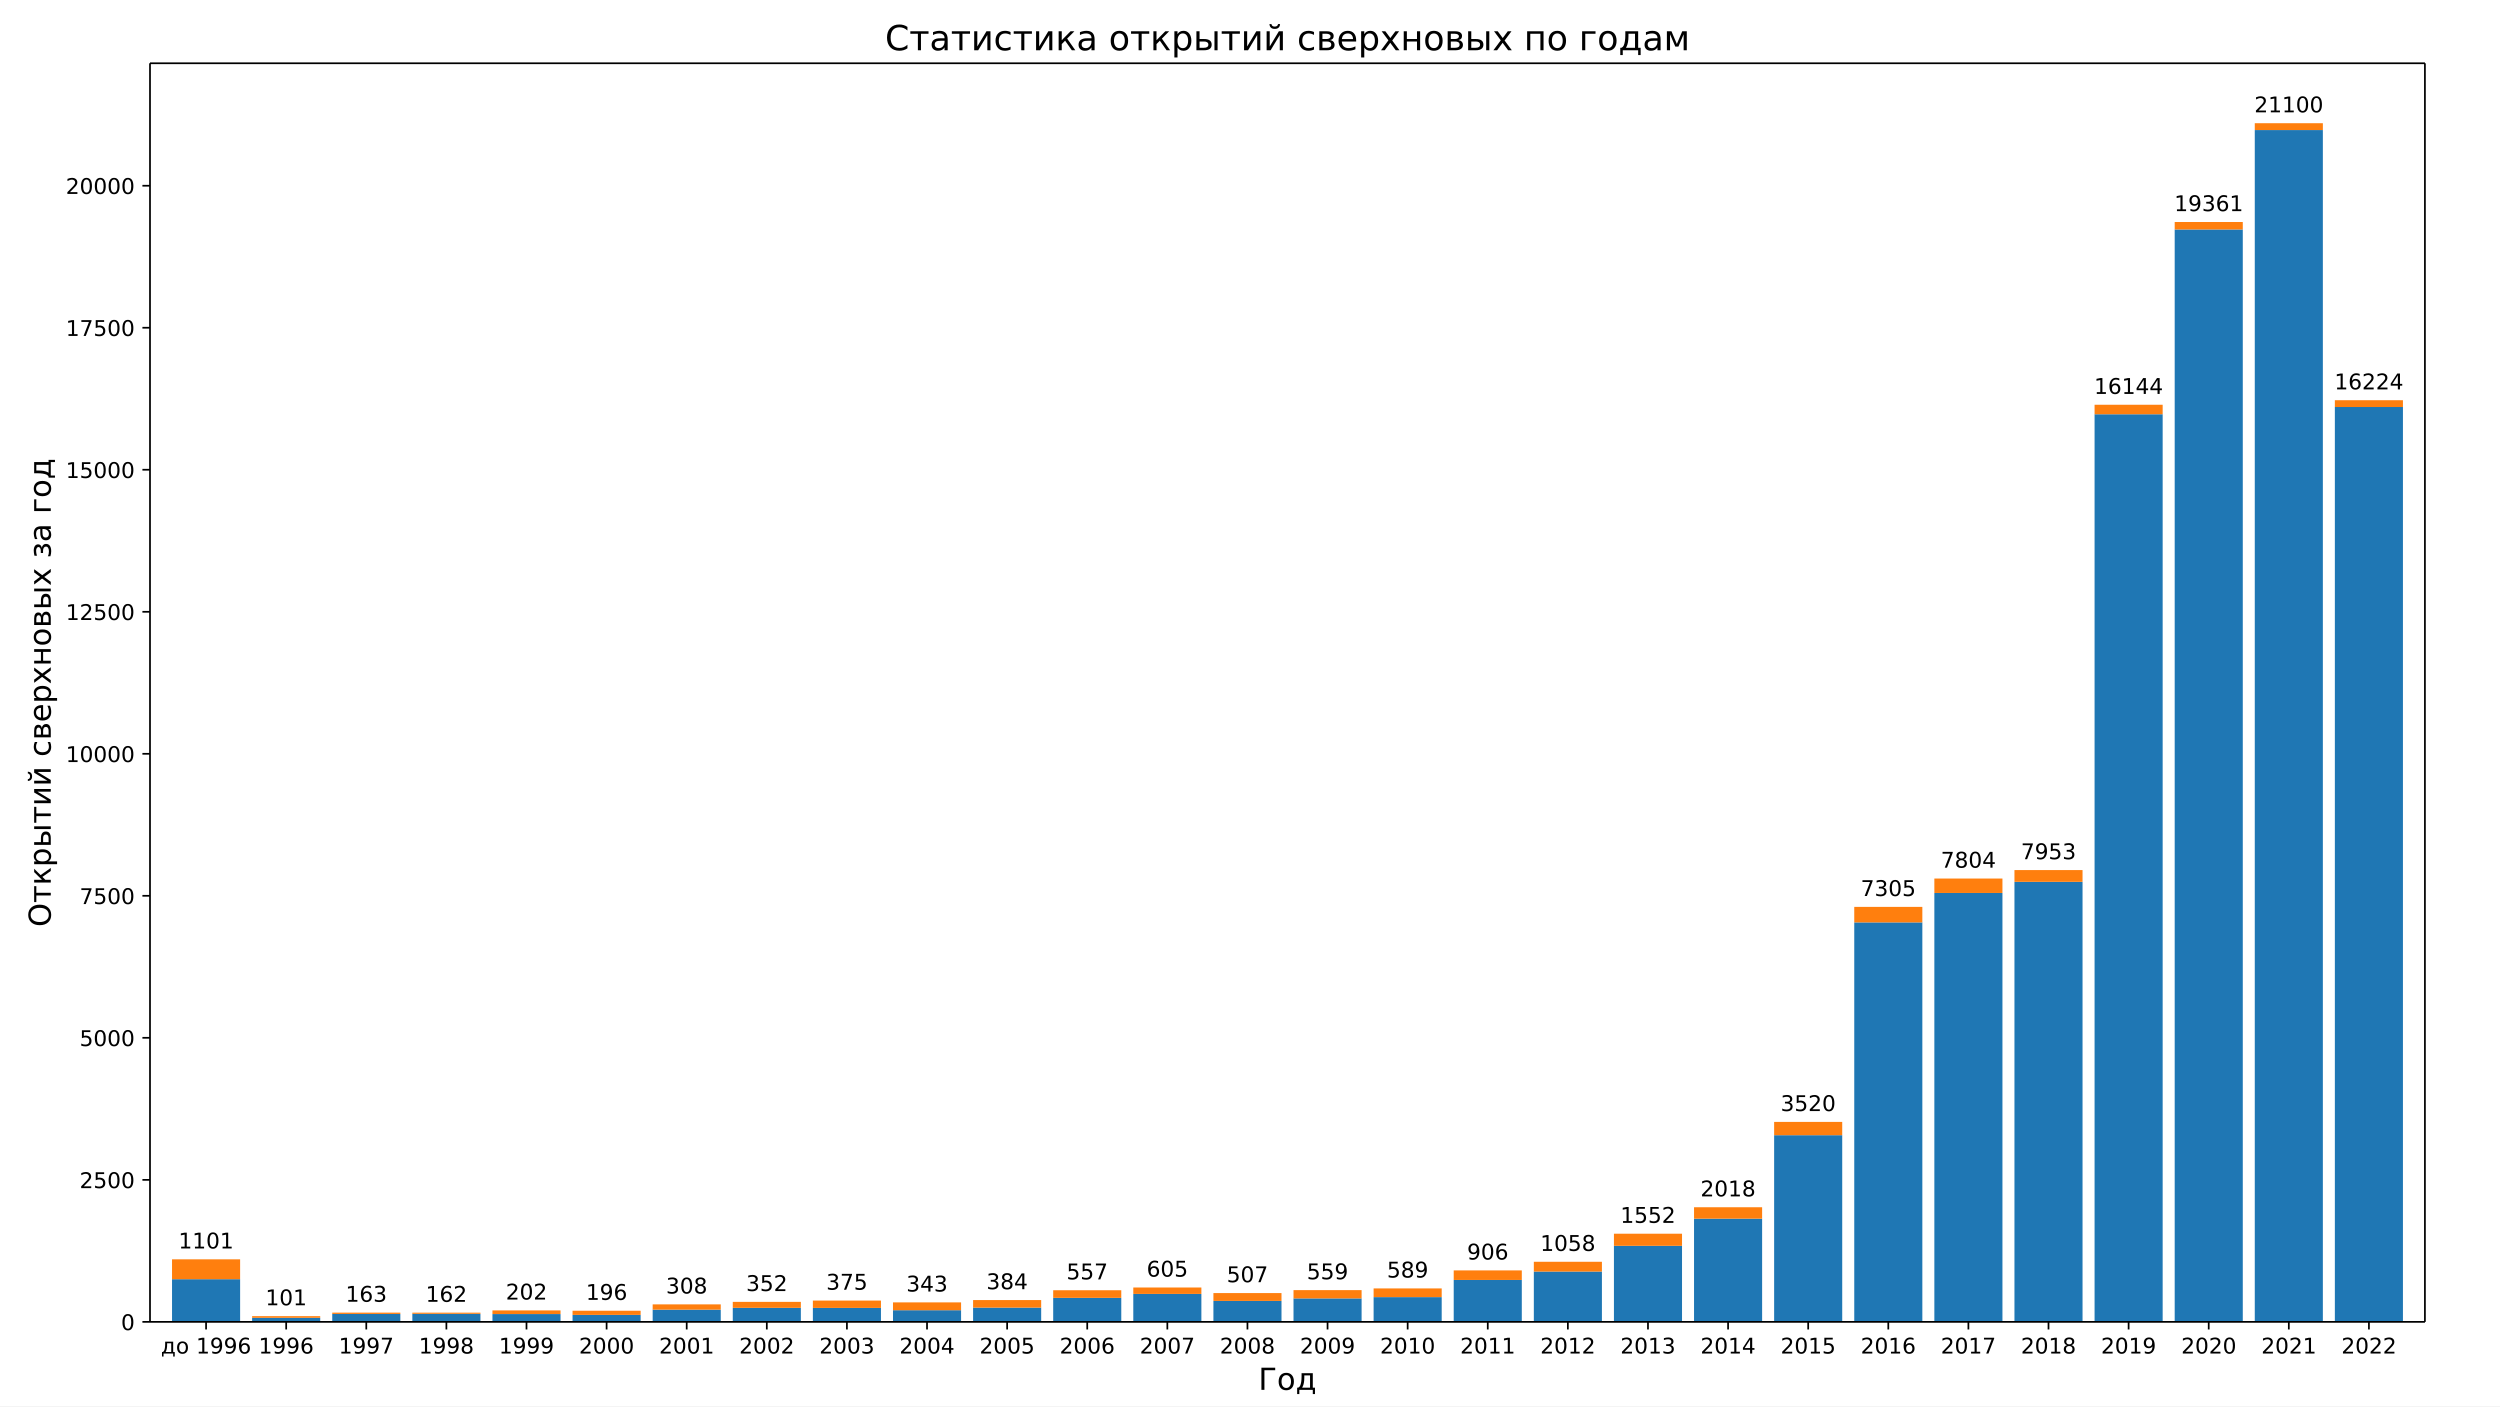
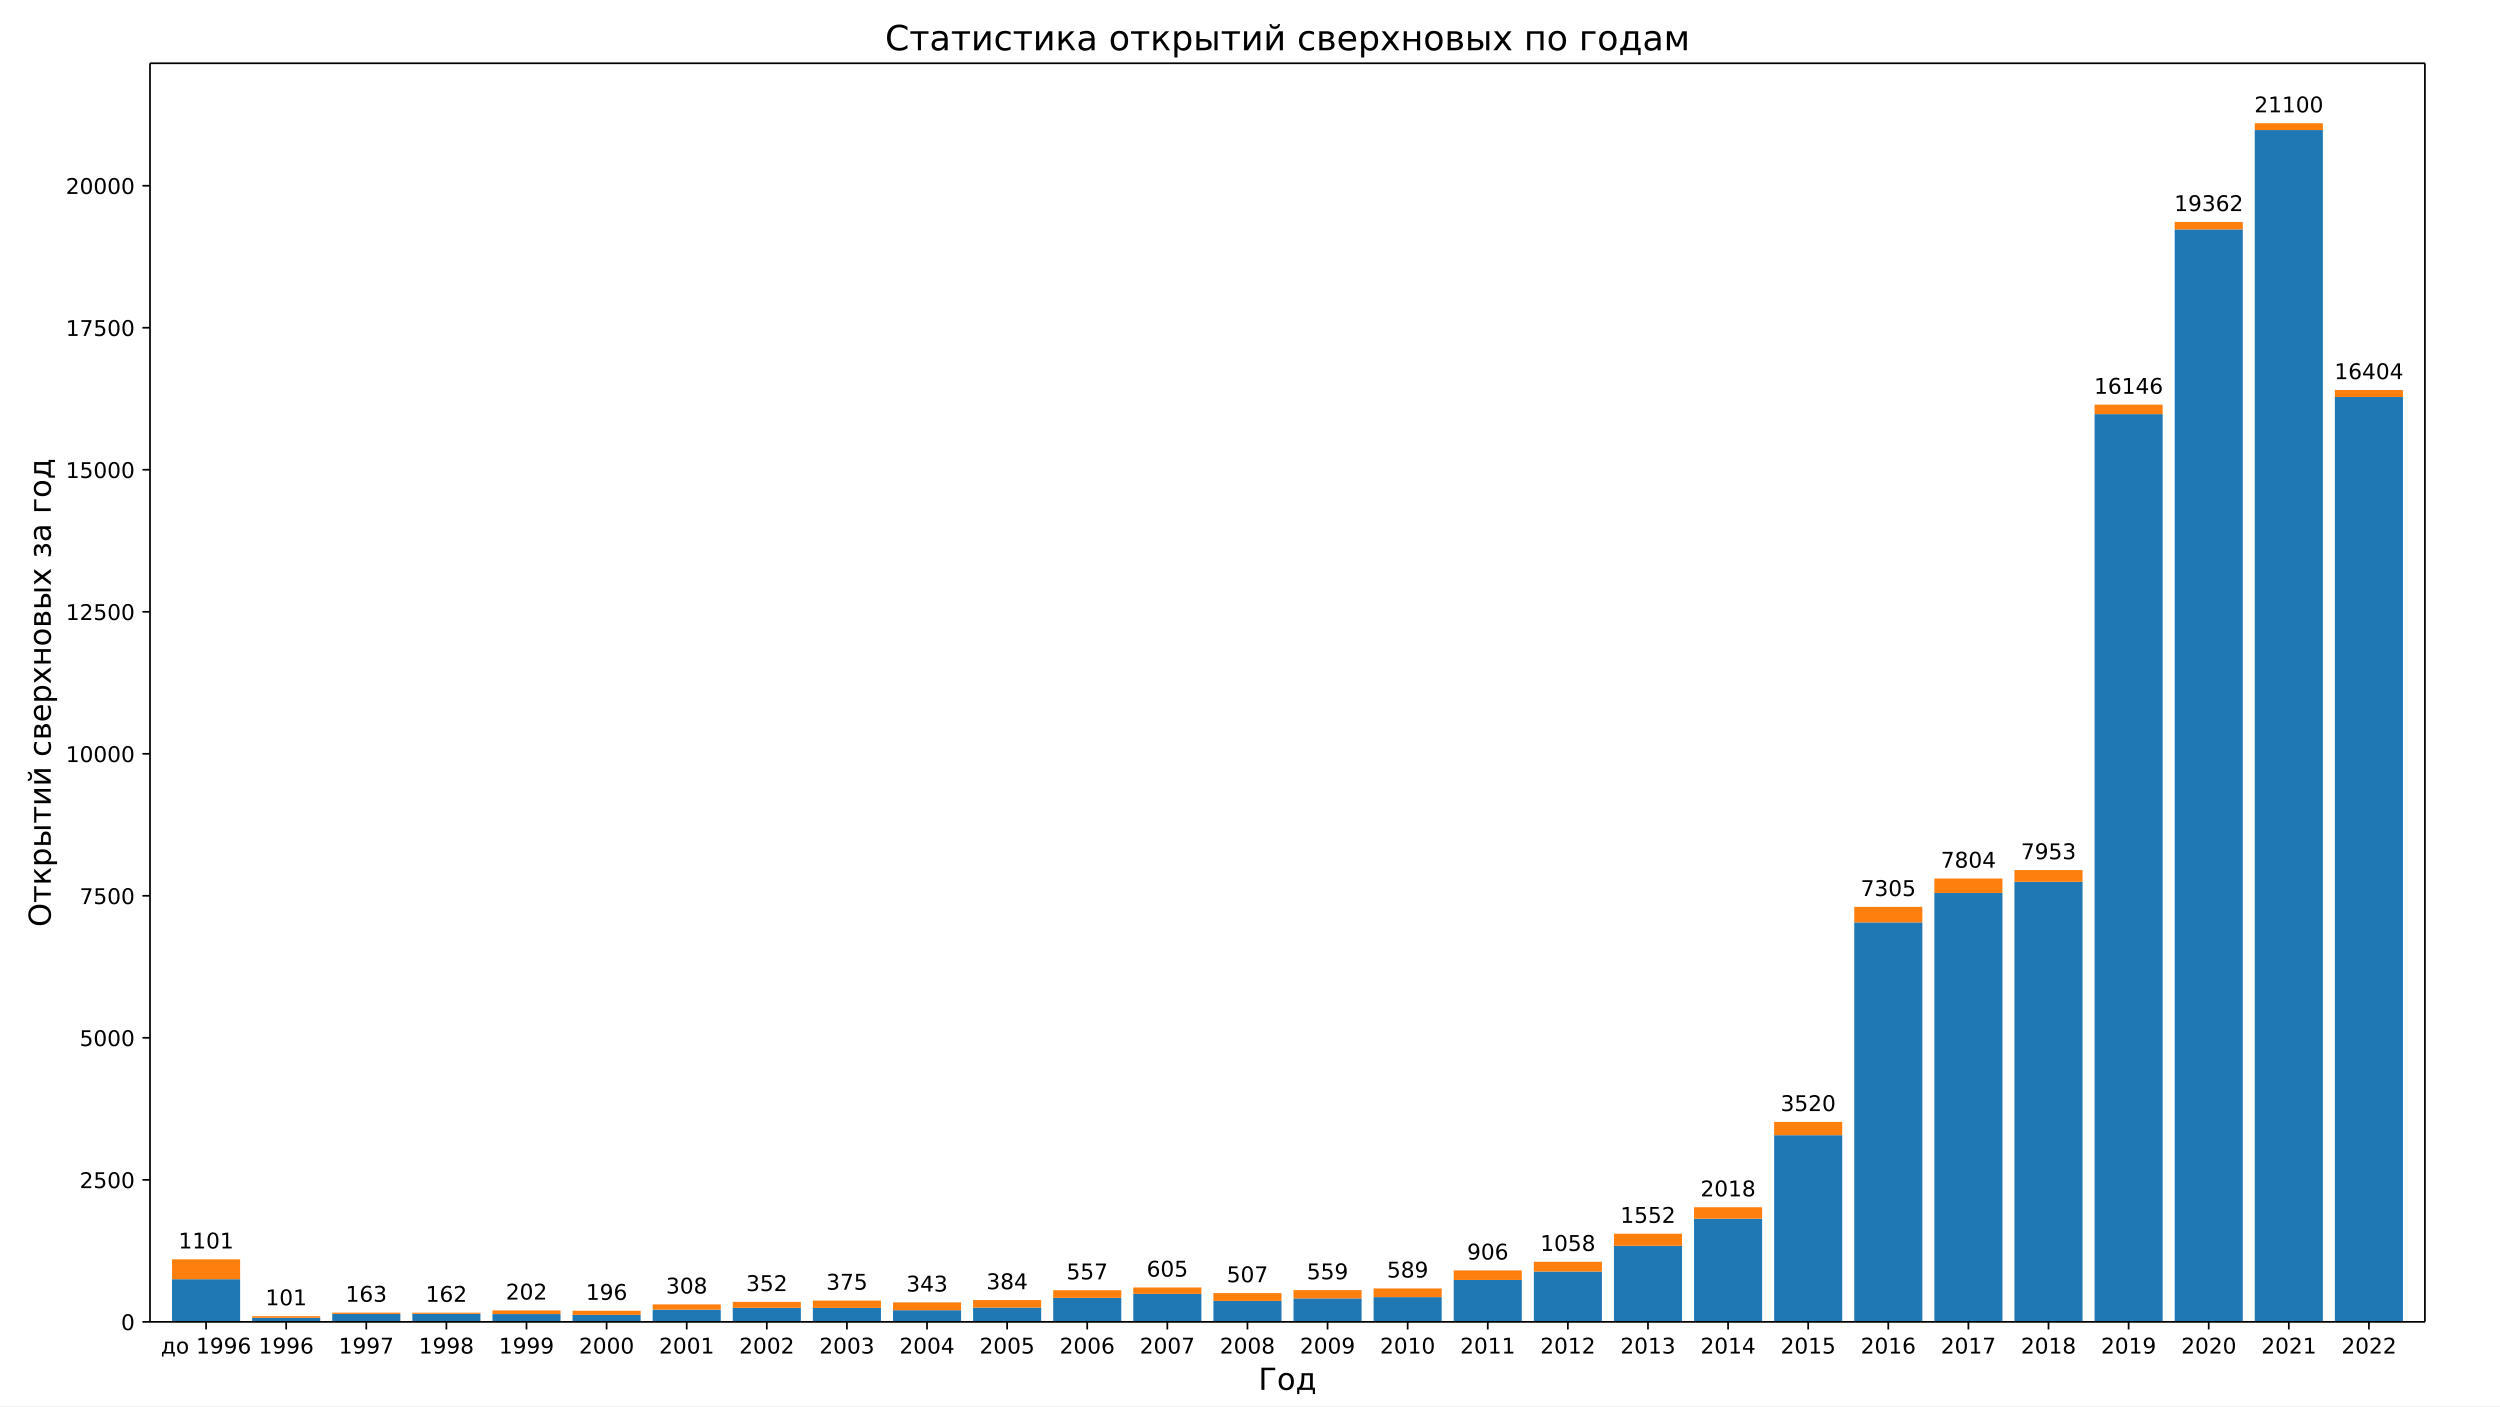
<svg xmlns="http://www.w3.org/2000/svg" xmlns:xlink="http://www.w3.org/1999/xlink" width="1152pt" height="648pt" version="1.1" viewBox="0 0 1152 648">
  <defs>
    <style type="text/css">*{stroke-linecap:butt;stroke-linejoin:round;}</style>
  </defs>
  <path d="m0 648h1152v-648h-1152z" fill="#fff" />
  <path d="m69.12 609.12h1048.3v-579.96h-1048.3z" fill="#fff" />
  <path d="m79.271 609.12h31.376v-19.659h-31.376z" clip-path="url(#b)" fill="#1f77b4" />
  <path d="m116.18 609.12h31.376v-1.885h-31.376z" clip-path="url(#b)" fill="#1f77b4" />
  <path d="m153.1 609.12h31.376v-3.665h-31.376z" clip-path="url(#b)" fill="#1f77b4" />
  <path d="m190.01 609.12h31.376v-3.717h-31.376z" clip-path="url(#b)" fill="#1f77b4" />
  <path d="m226.92 609.12h31.376v-3.612h-31.376z" clip-path="url(#b)" fill="#1f77b4" />
  <path d="m263.83 609.12h31.376v-3.22h-31.376z" clip-path="url(#b)" fill="#1f77b4" />
  <path d="m300.75 609.12h31.376v-5.628h-31.376z" clip-path="url(#b)" fill="#1f77b4" />
  <path d="m337.66 609.12h31.376v-6.466h-31.376z" clip-path="url(#b)" fill="#1f77b4" />
  <path d="m374.57 609.12h31.376v-6.44h-31.376z" clip-path="url(#b)" fill="#1f77b4" />
  <path d="m411.49 609.12h31.376v-5.366h-31.376z" clip-path="url(#b)" fill="#1f77b4" />
  <path d="m448.4 609.12h31.376v-6.571h-31.376z" clip-path="url(#b)" fill="#1f77b4" />
  <path d="m485.31 609.12h31.376v-11.073h-31.376z" clip-path="url(#b)" fill="#1f77b4" />
  <path d="m522.22 609.12h31.376v-12.879h-31.376z" clip-path="url(#b)" fill="#1f77b4" />
  <path d="m559.14 609.12h31.376v-9.659h-31.376z" clip-path="url(#b)" fill="#1f77b4" />
  <path d="m596.05 609.12h31.376v-10.811h-31.376z" clip-path="url(#b)" fill="#1f77b4" />
  <path d="m632.96 609.12h31.376v-11.413h-31.376z" clip-path="url(#b)" fill="#1f77b4" />
  <path d="m669.87 609.12h31.376v-19.319h-31.376z" clip-path="url(#b)" fill="#1f77b4" />
  <path d="m706.79 609.12h31.376v-23.193h-31.376z" clip-path="url(#b)" fill="#1f77b4" />
  <path d="m743.7 609.12h31.376v-35.052h-31.376z" clip-path="url(#b)" fill="#1f77b4" />
  <path d="m780.61 609.12h31.376v-47.564h-31.376z" clip-path="url(#b)" fill="#1f77b4" />
  <path d="m817.52 609.12h31.376v-86.019h-31.376z" clip-path="url(#b)" fill="#1f77b4" />
  <path d="m854.44 609.12h31.376v-184.08h-31.376z" clip-path="url(#b)" fill="#1f77b4" />
  <path d="m891.35 609.12h31.376v-197.64h-31.376z" clip-path="url(#b)" fill="#1f77b4" />
  <path d="m928.26 609.12h31.376v-202.77h-31.376z" clip-path="url(#b)" fill="#1f77b4" />
-   <path d="m965.18 609.12h31.376v-418.24h-31.376z" clip-path="url(#b)" fill="#1f77b4" />
-   <path d="m1002.1 609.12h31.376v-503.39h-31.376z" clip-path="url(#b)" fill="#1f77b4" />
+   <path d="m965.18 609.12h31.376v-418.29h-31.376z" clip-path="url(#b)" fill="#1f77b4" />
+   <path d="m1002.1 609.12h31.376v-503.42h-31.376z" clip-path="url(#b)" fill="#1f77b4" />
  <path d="m1039 609.12h31.376v-549.2h-31.376z" clip-path="url(#b)" fill="#1f77b4" />
-   <path d="m1075.9 609.12h31.376v-421.56h-31.376z" clip-path="url(#b)" fill="#1f77b4" />
+   <path d="m1075.9 609.12h31.376v-426.19h-31.376z" clip-path="url(#b)" fill="#1f77b4" />
  <path d="m79.271 589.46h31.376v-9.162h-31.376z" clip-path="url(#b)" fill="#ff7f0e" />
  <path d="m116.18 607.24h31.376v-0.759h-31.376z" clip-path="url(#b)" fill="#ff7f0e" />
  <path d="m153.1 605.46h31.376v-0.602h-31.376z" clip-path="url(#b)" fill="#ff7f0e" />
  <path d="m190.01 605.4h31.376v-0.524h-31.376z" clip-path="url(#b)" fill="#ff7f0e" />
  <path d="m226.92 605.51h31.376v-1.675h-31.376z" clip-path="url(#b)" fill="#ff7f0e" />
  <path d="m263.83 605.9h31.376v-1.911h-31.376z" clip-path="url(#b)" fill="#ff7f0e" />
  <path d="m300.75 603.49h31.376v-2.434h-31.376z" clip-path="url(#b)" fill="#ff7f0e" />
  <path d="m337.66 602.65h31.376v-2.749h-31.376z" clip-path="url(#b)" fill="#ff7f0e" />
  <path d="m374.57 602.68h31.376v-3.377h-31.376z" clip-path="url(#b)" fill="#ff7f0e" />
  <path d="m411.49 603.75h31.376v-3.612h-31.376z" clip-path="url(#b)" fill="#ff7f0e" />
  <path d="m448.4 602.55h31.376v-3.482h-31.376z" clip-path="url(#b)" fill="#ff7f0e" />
  <path d="m485.31 598.05h31.376v-3.508h-31.376z" clip-path="url(#b)" fill="#ff7f0e" />
  <path d="m522.22 596.24h31.376v-2.958h-31.376z" clip-path="url(#b)" fill="#ff7f0e" />
  <path d="m559.14 599.46h31.376v-3.612h-31.376z" clip-path="url(#b)" fill="#ff7f0e" />
  <path d="m596.05 598.31h31.376v-3.822h-31.376z" clip-path="url(#b)" fill="#ff7f0e" />
  <path d="m632.96 597.71h31.376v-4.005h-31.376z" clip-path="url(#b)" fill="#ff7f0e" />
  <path d="m669.87 589.8h31.376v-4.398h-31.376z" clip-path="url(#b)" fill="#ff7f0e" />
  <path d="m706.79 585.93h31.376v-4.503h-31.376z" clip-path="url(#b)" fill="#ff7f0e" />
  <path d="m743.7 574.07h31.376v-5.576h-31.376z" clip-path="url(#b)" fill="#ff7f0e" />
  <path d="m780.61 561.56h31.376v-5.262h-31.376z" clip-path="url(#b)" fill="#ff7f0e" />
  <path d="m817.52 523.1h31.376v-6.125h-31.376z" clip-path="url(#b)" fill="#ff7f0e" />
  <path d="m854.44 425.04h31.376v-7.146h-31.376z" clip-path="url(#b)" fill="#ff7f0e" />
  <path d="m891.35 411.48h31.376v-6.649h-31.376z" clip-path="url(#b)" fill="#ff7f0e" />
  <path d="m928.26 406.35h31.376v-5.419h-31.376z" clip-path="url(#b)" fill="#ff7f0e" />
-   <path d="m965.18 190.88h31.376v-4.372h-31.376z" clip-path="url(#b)" fill="#ff7f0e" />
-   <path d="m1002.1 105.73h31.376v-3.429h-31.376z" clip-path="url(#b)" fill="#ff7f0e" />
+   <path d="m965.18 190.83h31.376v-4.372h-31.376z" clip-path="url(#b)" fill="#ff7f0e" />
+   <path d="m1002.1 105.7h31.376v-3.429h-31.376z" clip-path="url(#b)" fill="#ff7f0e" />
  <path d="m1039 59.918h31.376v-3.141h-31.376z" clip-path="url(#b)" fill="#ff7f0e" />
-   <path d="m1075.9 187.56h31.376v-3.141h-31.376z" clip-path="url(#b)" fill="#ff7f0e" />
+   <path d="m1075.9 182.93h31.376v-3.22h-31.376z" clip-path="url(#b)" fill="#ff7f0e" />
  <defs>
    <path id="e" d="m0 0v3.5" stroke="#000" stroke-width=".8" />
  </defs>
  <use x="94.959" y="609.12" stroke="#000000" stroke-width=".8" xlink:href="#e" />
  <g transform="translate(74.128 623.72) scale(.1 -.1)">
    <defs>
      <path id="t" d="m21.625 7.172h26.078v40.344h-18.891v-6.844q0-20.109-5.766-30.859zm-13.031 0q4.438 1.953 6.391 6.109 4.797 10.297 4.797 31.062v10.344h36.953v-47.516h7.188v-20.984h-7.188v13.812h-44.328v-13.812h-7.188v20.984z" />
      <path id="n" d="m30.609 48.391q-7.219 0-11.422-5.641t-4.203-15.453 4.172-15.453q4.188-5.641 11.453-5.641 7.188 0 11.375 5.656 4.203 5.672 4.203 15.438 0 9.719-4.203 15.406-4.188 5.688-11.375 5.688zm0 7.609q11.719 0 18.406-7.625 6.703-7.609 6.703-21.078 0-13.422-6.703-21.078-6.688-7.641-18.406-7.641-11.766 0-18.438 7.641-6.656 7.656-6.656 21.078 0 13.469 6.656 21.078 6.672 7.625 18.438 7.625z" />
      <path id="d" d="m12.406 8.297h16.109v55.625l-17.531-3.516v8.984l17.438 3.516h9.859v-64.609h16.109v-8.297h-41.984z" />
      <path id="g" d="m10.984 1.516v8.984q3.719-1.766 7.516-2.688 3.812-0.922 7.484-0.922 9.766 0 14.906 6.562 5.156 6.562 5.891 19.953-2.828-4.203-7.188-6.453-4.344-2.25-9.609-2.25-10.938 0-17.312 6.609-6.375 6.625-6.375 18.109 0 11.219 6.641 18 6.641 6.797 17.672 6.797 12.656 0 19.312-9.703 6.672-9.688 6.672-28.141 0-17.234-8.188-27.516-8.172-10.281-21.984-10.281-3.719 0-7.531 0.734-3.797 0.734-7.906 2.203zm19.625 30.906q6.641 0 10.516 4.531 3.891 4.547 3.891 12.469 0 7.859-3.891 12.422-3.875 4.562-10.516 4.562t-10.516-4.562-3.875-12.422q0-7.922 3.875-12.469 3.875-4.531 10.516-4.531z" />
-       <path id="i" d="m33.016 40.375q-6.641 0-10.531-4.547-3.875-4.531-3.875-12.438 0-7.859 3.875-12.438 3.891-4.562 10.531-4.562t10.516 4.562q3.875 4.578 3.875 12.438 0 7.906-3.875 12.438-3.875 4.547-10.516 4.547zm19.578 30.922v-8.984q-3.719 1.75-7.5 2.672-3.781 0.938-7.5 0.938-9.766 0-14.922-6.594-5.141-6.594-5.875-19.922 2.875 4.25 7.219 6.516 4.359 2.266 9.578 2.266 10.984 0 17.359-6.672 6.375-6.656 6.375-18.125 0-11.234-6.641-18.031-6.641-6.781-17.672-6.781-12.656 0-19.344 9.688-6.688 9.703-6.688 28.109 0 17.281 8.203 27.562t22.016 10.281q3.719 0 7.5-0.734t7.891-2.188z" />
+       <path id="h" d="m33.016 40.375q-6.641 0-10.531-4.547-3.875-4.531-3.875-12.438 0-7.859 3.875-12.438 3.891-4.562 10.531-4.562t10.516 4.562q3.875 4.578 3.875 12.438 0 7.906-3.875 12.438-3.875 4.547-10.516 4.547zm19.578 30.922v-8.984q-3.719 1.75-7.5 2.672-3.781 0.938-7.5 0.938-9.766 0-14.922-6.594-5.141-6.594-5.875-19.922 2.875 4.25 7.219 6.516 4.359 2.266 9.578 2.266 10.984 0 17.359-6.672 6.375-6.656 6.375-18.125 0-11.234-6.641-18.031-6.641-6.781-17.672-6.781-12.656 0-19.344 9.688-6.688 9.703-6.688 28.109 0 17.281 8.203 27.562t22.016 10.281q3.719 0 7.5-0.734t7.891-2.188z" />
    </defs>
    <use xlink:href="#t" />
    <use x="69.141" xlink:href="#n" />
    <use x="130.322" xlink:href="#DejaVuSans-32" />
    <use x="162.109" xlink:href="#d" />
    <use x="225.732" xlink:href="#g" />
    <use x="289.355" xlink:href="#g" />
-     <use x="352.979" xlink:href="#i" />
+     <use x="352.979" xlink:href="#h" />
  </g>
  <use x="131.872" y="609.12" stroke="#000000" stroke-width=".8" xlink:href="#e" />
  <g transform="translate(119.15 623.72) scale(.1 -.1)">
    <use xlink:href="#d" />
    <use x="63.623" xlink:href="#g" />
    <use x="127.246" xlink:href="#g" />
-     <use x="190.869" xlink:href="#i" />
+     <use x="190.869" xlink:href="#h" />
  </g>
  <use x="168.784" y="609.12" stroke="#000000" stroke-width=".8" xlink:href="#e" />
  <g transform="translate(156.06 623.72) scale(.1 -.1)">
    <defs>
      <path id="j" d="m8.203 72.906h46.875v-4.203l-26.469-68.703h-10.297l24.906 64.594h-35.016z" />
    </defs>
    <use xlink:href="#d" />
    <use x="63.623" xlink:href="#g" />
    <use x="127.246" xlink:href="#g" />
    <use x="190.869" xlink:href="#j" />
  </g>
  <use x="205.697" y="609.12" stroke="#000000" stroke-width=".8" xlink:href="#e" />
  <g transform="translate(192.97 623.72) scale(.1 -.1)">
    <defs>
      <path id="l" d="m31.781 34.625q-7.031 0-11.062-3.766-4.016-3.766-4.016-10.344 0-6.594 4.016-10.359 4.031-3.766 11.062-3.766t11.078 3.781q4.062 3.797 4.062 10.344 0 6.578-4.031 10.344-4.016 3.766-11.109 3.766zm-9.859 4.188q-6.344 1.562-9.891 5.906-3.531 4.359-3.531 10.609 0 8.734 6.219 13.812 6.234 5.078 17.062 5.078 10.891 0 17.094-5.078t6.203-13.812q0-6.25-3.547-10.609-3.531-4.344-9.828-5.906 7.125-1.656 11.094-6.5 3.984-4.828 3.984-11.797 0-10.609-6.469-16.281-6.469-5.656-18.531-5.656-12.047 0-18.531 5.656-6.469 5.672-6.469 16.281 0 6.969 4 11.797 4.016 4.844 11.141 6.5zm-3.609 15.578q0-5.656 3.531-8.828 3.547-3.172 9.938-3.172 6.359 0 9.938 3.172 3.594 3.172 3.594 8.828 0 5.672-3.594 8.844-3.578 3.172-9.938 3.172-6.391 0-9.938-3.172-3.531-3.172-3.531-8.844z" />
    </defs>
    <use xlink:href="#d" />
    <use x="63.623" xlink:href="#g" />
    <use x="127.246" xlink:href="#g" />
    <use x="190.869" xlink:href="#l" />
  </g>
  <use x="242.61" y="609.12" stroke="#000000" stroke-width=".8" xlink:href="#e" />
  <g transform="translate(229.88 623.72) scale(.1 -.1)">
    <use xlink:href="#d" />
    <use x="63.623" xlink:href="#g" />
    <use x="127.246" xlink:href="#g" />
    <use x="190.869" xlink:href="#g" />
  </g>
  <use x="279.522" y="609.12" stroke="#000000" stroke-width=".8" xlink:href="#e" />
  <g transform="translate(266.8 623.72) scale(.1 -.1)">
    <defs>
      <path id="c" d="m19.188 8.297h34.422v-8.297h-46.281v8.297q5.609 5.812 15.297 15.594 9.703 9.797 12.188 12.641 4.734 5.312 6.609 9 1.891 3.688 1.891 7.25 0 5.812-4.078 9.469-4.078 3.672-10.625 3.672-4.641 0-9.797-1.609-5.141-1.609-11-4.891v9.969q5.953 2.391 11.125 3.609 5.188 1.219 9.484 1.219 11.328 0 18.062-5.672 6.734-5.656 6.734-15.125 0-4.5-1.688-8.531-1.672-4.016-6.125-9.484-1.219-1.422-7.766-8.188-6.531-6.766-18.453-18.922z" />
      <path id="a" d="m31.781 66.406q-7.609 0-11.453-7.5-3.828-7.484-3.828-22.531 0-14.984 3.828-22.484 3.844-7.5 11.453-7.5 7.672 0 11.5 7.5 3.844 7.5 3.844 22.484 0 15.047-3.844 22.531-3.828 7.5-11.5 7.5zm0 7.812q12.266 0 18.734-9.703 6.469-9.688 6.469-28.141 0-18.406-6.469-28.109-6.469-9.688-18.734-9.688-12.25 0-18.719 9.688-6.469 9.703-6.469 28.109 0 18.453 6.469 28.141 6.469 9.703 18.719 9.703z" />
    </defs>
    <use xlink:href="#c" />
    <use x="63.623" xlink:href="#a" />
    <use x="127.246" xlink:href="#a" />
    <use x="190.869" xlink:href="#a" />
  </g>
  <use x="316.435" y="609.12" stroke="#000000" stroke-width=".8" xlink:href="#e" />
  <g transform="translate(303.71 623.72) scale(.1 -.1)">
    <use xlink:href="#c" />
    <use x="63.623" xlink:href="#a" />
    <use x="127.246" xlink:href="#a" />
    <use x="190.869" xlink:href="#d" />
  </g>
  <use x="353.348" y="609.12" stroke="#000000" stroke-width=".8" xlink:href="#e" />
  <g transform="translate(340.62 623.72) scale(.1 -.1)">
    <use xlink:href="#c" />
    <use x="63.623" xlink:href="#a" />
    <use x="127.246" xlink:href="#a" />
    <use x="190.869" xlink:href="#c" />
  </g>
  <use x="390.26" y="609.12" stroke="#000000" stroke-width=".8" xlink:href="#e" />
  <g transform="translate(377.54 623.72) scale(.1 -.1)">
    <defs>
-       <path id="h" d="m40.578 39.312q7.078-1.516 11.047-6.312 3.984-4.781 3.984-11.812 0-10.781-7.422-16.703-7.422-5.906-21.094-5.906-4.578 0-9.438 0.906t-10.031 2.719v9.516q4.094-2.391 8.969-3.609 4.891-1.219 10.219-1.219 9.266 0 14.125 3.656t4.859 10.641q0 6.453-4.516 10.078-4.516 3.641-12.562 3.641h-8.5v8.109h8.891q7.266 0 11.125 2.906t3.859 8.375q0 5.609-3.984 8.609-3.969 3.016-11.391 3.016-4.062 0-8.703-0.891-4.641-0.875-10.203-2.719v8.781q5.625 1.562 10.531 2.344t9.25 0.781q11.234 0 17.766-5.109 6.547-5.094 6.547-13.781 0-6.062-3.469-10.234t-9.859-5.781z" />
-     </defs>
-     <use xlink:href="#c" />
-     <use x="63.623" xlink:href="#a" />
-     <use x="127.246" xlink:href="#a" />
-     <use x="190.869" xlink:href="#h" />
+       <path id="i" d="m40.578 39.312q7.078-1.516 11.047-6.312 3.984-4.781 3.984-11.812 0-10.781-7.422-16.703-7.422-5.906-21.094-5.906-4.578 0-9.438 0.906t-10.031 2.719v9.516q4.094-2.391 8.969-3.609 4.891-1.219 10.219-1.219 9.266 0 14.125 3.656t4.859 10.641q0 6.453-4.516 10.078-4.516 3.641-12.562 3.641h-8.5v8.109h8.891q7.266 0 11.125 2.906t3.859 8.375q0 5.609-3.984 8.609-3.969 3.016-11.391 3.016-4.062 0-8.703-0.891-4.641-0.875-10.203-2.719v8.781q5.625 1.562 10.531 2.344t9.25 0.781q11.234 0 17.766-5.109 6.547-5.094 6.547-13.781 0-6.062-3.469-10.234t-9.859-5.781z" />
+     </defs>
+     <use xlink:href="#c" />
+     <use x="63.623" xlink:href="#a" />
+     <use x="127.246" xlink:href="#a" />
+     <use x="190.869" xlink:href="#i" />
  </g>
  <use x="427.173" y="609.12" stroke="#000000" stroke-width=".8" xlink:href="#e" />
  <g transform="translate(414.45 623.72) scale(.1 -.1)">
    <defs>
      <path id="m" d="m37.797 64.312-24.906-38.922h24.906zm-2.594 8.594h12.406v-47.516h10.406v-8.203h-10.406v-17.188h-9.812v17.188h-32.906v9.516z" />
    </defs>
    <use xlink:href="#c" />
    <use x="63.623" xlink:href="#a" />
    <use x="127.246" xlink:href="#a" />
    <use x="190.869" xlink:href="#m" />
  </g>
  <use x="464.086" y="609.12" stroke="#000000" stroke-width=".8" xlink:href="#e" />
  <g transform="translate(451.36 623.72) scale(.1 -.1)">
    <defs>
      <path id="f" d="m10.797 72.906h38.719v-8.312h-29.688v-17.859q2.141 0.734 4.281 1.094 2.156 0.359 4.312 0.359 12.203 0 19.328-6.688 7.141-6.688 7.141-18.109 0-11.766-7.328-18.297-7.328-6.516-20.656-6.516-4.594 0-9.359 0.781-4.75 0.781-9.828 2.344v9.922q4.391-2.391 9.078-3.562t9.906-1.172q8.453 0 13.375 4.438 4.938 4.438 4.938 12.062 0 7.609-4.938 12.047-4.922 4.453-13.375 4.453-3.953 0-7.891-0.875-3.922-0.875-8.016-2.734z" />
    </defs>
    <use xlink:href="#c" />
    <use x="63.623" xlink:href="#a" />
    <use x="127.246" xlink:href="#a" />
    <use x="190.869" xlink:href="#f" />
  </g>
  <use x="500.998" y="609.12" stroke="#000000" stroke-width=".8" xlink:href="#e" />
  <g transform="translate(488.27 623.72) scale(.1 -.1)">
    <use xlink:href="#c" />
    <use x="63.623" xlink:href="#a" />
    <use x="127.246" xlink:href="#a" />
-     <use x="190.869" xlink:href="#i" />
+     <use x="190.869" xlink:href="#h" />
  </g>
  <use x="537.911" y="609.12" stroke="#000000" stroke-width=".8" xlink:href="#e" />
  <g transform="translate(525.19 623.72) scale(.1 -.1)">
    <use xlink:href="#c" />
    <use x="63.623" xlink:href="#a" />
    <use x="127.246" xlink:href="#a" />
    <use x="190.869" xlink:href="#j" />
  </g>
  <use x="574.824" y="609.12" stroke="#000000" stroke-width=".8" xlink:href="#e" />
  <g transform="translate(562.1 623.72) scale(.1 -.1)">
    <use xlink:href="#c" />
    <use x="63.623" xlink:href="#a" />
    <use x="127.246" xlink:href="#a" />
    <use x="190.869" xlink:href="#l" />
  </g>
  <use x="611.736" y="609.12" stroke="#000000" stroke-width=".8" xlink:href="#e" />
  <g transform="translate(599.01 623.72) scale(.1 -.1)">
    <use xlink:href="#c" />
    <use x="63.623" xlink:href="#a" />
    <use x="127.246" xlink:href="#a" />
    <use x="190.869" xlink:href="#g" />
  </g>
  <use x="648.649" y="609.12" stroke="#000000" stroke-width=".8" xlink:href="#e" />
  <g transform="translate(635.92 623.72) scale(.1 -.1)">
    <use xlink:href="#c" />
    <use x="63.623" xlink:href="#a" />
    <use x="127.246" xlink:href="#d" />
    <use x="190.869" xlink:href="#a" />
  </g>
  <use x="685.562" y="609.12" stroke="#000000" stroke-width=".8" xlink:href="#e" />
  <g transform="translate(672.84 623.72) scale(.1 -.1)">
    <use xlink:href="#c" />
    <use x="63.623" xlink:href="#a" />
    <use x="127.246" xlink:href="#d" />
    <use x="190.869" xlink:href="#d" />
  </g>
  <use x="722.474" y="609.12" stroke="#000000" stroke-width=".8" xlink:href="#e" />
  <g transform="translate(709.75 623.72) scale(.1 -.1)">
    <use xlink:href="#c" />
    <use x="63.623" xlink:href="#a" />
    <use x="127.246" xlink:href="#d" />
    <use x="190.869" xlink:href="#c" />
  </g>
  <use x="759.387" y="609.12" stroke="#000000" stroke-width=".8" xlink:href="#e" />
  <g transform="translate(746.66 623.72) scale(.1 -.1)">
    <use xlink:href="#c" />
    <use x="63.623" xlink:href="#a" />
    <use x="127.246" xlink:href="#d" />
-     <use x="190.869" xlink:href="#h" />
+     <use x="190.869" xlink:href="#i" />
  </g>
  <use x="796.3" y="609.12" stroke="#000000" stroke-width=".8" xlink:href="#e" />
  <g transform="translate(783.57 623.72) scale(.1 -.1)">
    <use xlink:href="#c" />
    <use x="63.623" xlink:href="#a" />
    <use x="127.246" xlink:href="#d" />
    <use x="190.869" xlink:href="#m" />
  </g>
  <use x="833.212" y="609.12" stroke="#000000" stroke-width=".8" xlink:href="#e" />
  <g transform="translate(820.49 623.72) scale(.1 -.1)">
    <use xlink:href="#c" />
    <use x="63.623" xlink:href="#a" />
    <use x="127.246" xlink:href="#d" />
    <use x="190.869" xlink:href="#f" />
  </g>
  <use x="870.125" y="609.12" stroke="#000000" stroke-width=".8" xlink:href="#e" />
  <g transform="translate(857.4 623.72) scale(.1 -.1)">
    <use xlink:href="#c" />
    <use x="63.623" xlink:href="#a" />
    <use x="127.246" xlink:href="#d" />
-     <use x="190.869" xlink:href="#i" />
+     <use x="190.869" xlink:href="#h" />
  </g>
  <use x="907.038" y="609.12" stroke="#000000" stroke-width=".8" xlink:href="#e" />
  <g transform="translate(894.31 623.72) scale(.1 -.1)">
    <use xlink:href="#c" />
    <use x="63.623" xlink:href="#a" />
    <use x="127.246" xlink:href="#d" />
    <use x="190.869" xlink:href="#j" />
  </g>
  <use x="943.95" y="609.12" stroke="#000000" stroke-width=".8" xlink:href="#e" />
  <g transform="translate(931.23 623.72) scale(.1 -.1)">
    <use xlink:href="#c" />
    <use x="63.623" xlink:href="#a" />
    <use x="127.246" xlink:href="#d" />
    <use x="190.869" xlink:href="#l" />
  </g>
  <use x="980.863" y="609.12" stroke="#000000" stroke-width=".8" xlink:href="#e" />
  <g transform="translate(968.14 623.72) scale(.1 -.1)">
    <use xlink:href="#c" />
    <use x="63.623" xlink:href="#a" />
    <use x="127.246" xlink:href="#d" />
    <use x="190.869" xlink:href="#g" />
  </g>
  <use x="1017.776" y="609.12" stroke="#000000" stroke-width=".8" xlink:href="#e" />
  <g transform="translate(1005.1 623.72) scale(.1 -.1)">
    <use xlink:href="#c" />
    <use x="63.623" xlink:href="#a" />
    <use x="127.246" xlink:href="#c" />
    <use x="190.869" xlink:href="#a" />
  </g>
  <use x="1054.688" y="609.12" stroke="#000000" stroke-width=".8" xlink:href="#e" />
  <g transform="translate(1042 623.72) scale(.1 -.1)">
    <use xlink:href="#c" />
    <use x="63.623" xlink:href="#a" />
    <use x="127.246" xlink:href="#c" />
    <use x="190.869" xlink:href="#d" />
  </g>
  <use x="1091.601" y="609.12" stroke="#000000" stroke-width=".8" xlink:href="#e" />
  <g transform="translate(1078.9 623.72) scale(.1 -.1)">
    <use xlink:href="#c" />
    <use x="63.623" xlink:href="#a" />
    <use x="127.246" xlink:href="#c" />
    <use x="190.869" xlink:href="#c" />
  </g>
  <g transform="translate(579.89 640.44) scale(.14 -.14)">
    <defs>
      <path id="ah" d="m9.812 0v72.906h45.359v-8.312h-35.5v-64.594z" />
    </defs>
    <use xlink:href="#ah" />
    <use x="60.986" xlink:href="#n" />
    <use x="122.168" xlink:href="#t" />
  </g>
  <defs>
    <path id="k" d="m0 0h-3.5" stroke="#000" stroke-width=".8" />
  </defs>
  <use x="69.12" y="609.12" stroke="#000000" stroke-width=".8" xlink:href="#k" />
  <g transform="translate(55.758 612.92) scale(.1 -.1)">
    <use xlink:href="#a" />
  </g>
  <use x="69.12" y="543.677" stroke="#000000" stroke-width=".8" xlink:href="#k" />
  <g transform="translate(36.67 547.48) scale(.1 -.1)">
    <use xlink:href="#c" />
    <use x="63.623" xlink:href="#f" />
    <use x="127.246" xlink:href="#a" />
    <use x="190.869" xlink:href="#a" />
  </g>
  <use x="69.12" y="478.233" stroke="#000000" stroke-width=".8" xlink:href="#k" />
  <g transform="translate(36.67 482.03) scale(.1 -.1)">
    <use xlink:href="#f" />
    <use x="63.623" xlink:href="#a" />
    <use x="127.246" xlink:href="#a" />
    <use x="190.869" xlink:href="#a" />
  </g>
  <use x="69.12" y="412.79" stroke="#000000" stroke-width=".8" xlink:href="#k" />
  <g transform="translate(36.67 416.59) scale(.1 -.1)">
    <use xlink:href="#j" />
    <use x="63.623" xlink:href="#f" />
    <use x="127.246" xlink:href="#a" />
    <use x="190.869" xlink:href="#a" />
  </g>
  <use x="69.12" y="347.346" stroke="#000000" stroke-width=".8" xlink:href="#k" />
  <g transform="translate(30.308 351.15) scale(.1 -.1)">
    <use xlink:href="#d" />
    <use x="63.623" xlink:href="#a" />
    <use x="127.246" xlink:href="#a" />
    <use x="190.869" xlink:href="#a" />
    <use x="254.492" xlink:href="#a" />
  </g>
  <use x="69.12" y="281.903" stroke="#000000" stroke-width=".8" xlink:href="#k" />
  <g transform="translate(30.308 285.7) scale(.1 -.1)">
    <use xlink:href="#d" />
    <use x="63.623" xlink:href="#c" />
    <use x="127.246" xlink:href="#f" />
    <use x="190.869" xlink:href="#a" />
    <use x="254.492" xlink:href="#a" />
  </g>
  <use x="69.12" y="216.459" stroke="#000000" stroke-width=".8" xlink:href="#k" />
  <g transform="translate(30.308 220.26) scale(.1 -.1)">
    <use xlink:href="#d" />
    <use x="63.623" xlink:href="#f" />
    <use x="127.246" xlink:href="#a" />
    <use x="190.869" xlink:href="#a" />
    <use x="254.492" xlink:href="#a" />
  </g>
  <use x="69.12" y="151.016" stroke="#000000" stroke-width=".8" xlink:href="#k" />
  <g transform="translate(30.308 154.81) scale(.1 -.1)">
    <use xlink:href="#d" />
    <use x="63.623" xlink:href="#j" />
    <use x="127.246" xlink:href="#f" />
    <use x="190.869" xlink:href="#a" />
    <use x="254.492" xlink:href="#a" />
  </g>
  <use x="69.12" y="85.572" stroke="#000000" stroke-width=".8" xlink:href="#k" />
  <g transform="translate(30.308 89.371) scale(.1 -.1)">
    <use xlink:href="#c" />
    <use x="63.623" xlink:href="#a" />
    <use x="127.246" xlink:href="#a" />
    <use x="190.869" xlink:href="#a" />
    <use x="254.492" xlink:href="#a" />
  </g>
  <g transform="translate(23.396 427.11) rotate(-90) scale(.14 -.14)">
    <defs>
      <path id="ag" d="m39.406 66.219q-10.75 0-17.078-8.016-6.312-8-6.312-21.828 0-13.766 6.312-21.781 6.328-8 17.078-8 10.734 0 17.016 8 6.281 8.016 6.281 21.781 0 13.828-6.281 21.828-6.281 8.016-17.016 8.016zm0 8q15.328 0 24.5-10.281 9.188-10.281 9.188-27.562 0-17.234-9.188-27.516-9.172-10.281-24.5-10.281-15.375 0-24.594 10.25-9.203 10.266-9.203 27.547t9.203 27.562q9.219 10.281 24.594 10.281z" />
      <path id="o" d="m2.938 54.688h52.391v-7.172h-21.781v-47.516h-8.844v47.516h-21.766z" />
      <path id="x" d="m9.078 54.688h8.938v-25.688l25.344 25.688h11.031l-20.891-21.141 23.578-33.547h-10.062l-19.375 27.594-9.625-9.766v-17.828h-8.938z" />
      <path id="r" d="m18.109 8.203v-29h-9.031v75.484h9.031v-8.297q2.844 4.875 7.156 7.234 4.328 2.375 10.328 2.375 9.969 0 16.188-7.906 6.234-7.906 6.234-20.797t-6.234-20.812q-6.219-7.906-16.188-7.906-6 0-10.328 2.375-4.312 2.375-7.156 7.25zm30.578 19.094q0 9.906-4.078 15.547t-11.203 5.641q-7.141 0-11.219-5.641t-4.078-15.547 4.078-15.547 11.219-5.641q7.125 0 11.203 5.641t4.078 15.547z" />
      <path id="p" d="m61.047 54.688h8.984v-54.688h-8.984zm4.5 1.312m-22.094-39.781q0 4.391-3.203 6.688-3.188 2.297-9.344 2.297h-12.797v-18.031h12.797q6.156 0 9.344 2.312 3.203 2.328 3.203 6.734zm-34.375 38.469h9.031v-22.312h13.188q10.453 0 16.094-3.984 5.641-3.969 5.641-12.172t-5.641-12.219q-5.641-4-16.094-4h-22.219z" />
      <path id="s" d="m55.906 54.688v-54.688h-8.938v43.891l-26.359-43.891h-11.531v54.688h8.938v-43.797l26.328 43.797z" />
      <path id="z" d="m55.906 54.688v-54.688h-8.938v43.891l-26.359-43.891h-11.531v54.688h8.938v-43.797l26.328 43.797zm-38.688 20.828h5.766q0.531-3.656 2.891-5.5 2.375-1.828 6.625-1.828 4.203 0 6.547 1.812t2.969 5.516h5.766q-0.484-6.984-4.344-10.5t-10.938-3.516-10.938 3.516-4.344 10.5z" />
      <path id="w" d="m48.781 52.594v-8.406q-3.812 2.109-7.641 3.156t-7.734 1.047q-8.75 0-13.594-5.547-4.828-5.531-4.828-15.547t4.828-15.562q4.844-5.531 13.594-5.531 3.906 0 7.734 1.047t7.641 3.156v-8.312q-3.766-1.75-7.797-2.625-4.016-0.891-8.562-0.891-12.359 0-19.641 7.766-7.266 7.766-7.266 20.953 0 13.375 7.344 21.031 7.359 7.672 20.156 7.672 4.141 0 8.094-0.859 3.953-0.844 7.672-2.547z" />
      <path id="u" d="m18.062 25.203v-18.031h12.797q6.156 0 9.375 2.312 3.219 2.328 3.219 6.734 0 4.391-3.219 6.688t-9.375 2.297zm0 22.312v-15.141h11.828q5.078 0 8.297 2.016 3.219 2.031 3.219 5.656 0 3.609-3.219 5.531-3.219 1.938-8.297 1.938zm-8.984 7.172h21.391q9.625 0 14.797-3.516t5.172-10.016q0-5.016-2.641-7.984-2.625-2.953-7.812-3.672 6.203-1.172 9.625-4.891 3.422-3.703 3.422-9.281 0-7.312-5.641-11.328-5.641-4-16.094-4h-22.219z" />
      <path id="aa" d="m56.203 29.594v-4.391h-41.312q0.594-9.281 5.594-14.141t13.938-4.859q5.172 0 10.031 1.266t9.656 3.812v-8.5q-4.844-2.047-9.922-3.125t-10.297-1.078q-13.094 0-20.734 7.609-7.641 7.625-7.641 20.625 0 13.422 7.25 21.297 7.25 7.891 19.562 7.891 11.031 0 17.453-7.109 6.422-7.094 6.422-19.297zm-8.984 2.641q-0.094 7.359-4.125 11.75-4.031 4.406-10.672 4.406-7.516 0-12.031-4.25t-5.203-11.969z" />
      <path id="q" d="m54.891 54.688-19.781-26.609 20.797-28.078h-10.594l-15.922 21.484-15.906-21.484h-10.609l21.25 28.609-19.438 26.078h10.594l14.5-19.484 14.5 19.484z" />
      <path id="y" d="m9.078 54.688h9.031v-22.312h29.156v22.312h9.031v-54.688h-9.031v25.203h-29.156v-25.203h-9.031z" />
      <path id="ae" d="m34.469 29.5q6.062-1.172 9.422-4.75 3.375-3.562 3.375-8.828 0-8.453-6.297-12.906-6.297-4.438-17.922-4.438-3.906 0-8.031 0.688t-8.516 2.047v8.359q3.469-1.812 7.609-2.719 4.156-0.891 8.688-0.891 7.375 0 11.5 2.734t4.125 7.125q0 4.297-3.656 6.906t-10.344 2.609h-7.234v7.422h7.562q5.672 0 8.969 2.172t3.297 5.594q0 3.125-3.406 5.375-3.391 2.25-9.188 2.25-3.469 0-7.406-0.641-3.922-0.641-8.672-2.047v8.156q4.797 1.172 8.938 1.75 4.156 0.594 7.859 0.594 9.578 0 15.109-3.844 5.547-3.828 5.547-10.719 0-4.531-2.938-7.688-2.922-3.141-8.391-4.312z" />
      <path id="v" d="m34.281 27.484q-10.891 0-15.094-2.484t-4.203-8.5q0-4.781 3.156-7.594 3.156-2.797 8.562-2.797 7.484 0 12 5.297t4.516 14.078v2zm17.922 3.719v-31.203h-8.984v8.297q-3.078-4.969-7.672-7.344t-11.234-2.375q-8.391 0-13.359 4.719-4.953 4.719-4.953 12.625 0 9.219 6.172 13.906 6.188 4.688 18.438 4.688h12.609v0.891q0 6.203-4.078 9.594t-11.453 3.391q-4.688 0-9.141-1.125-4.438-1.125-8.531-3.375v8.312q4.922 1.906 9.562 2.844 4.641 0.953 9.031 0.953 11.875 0 17.734-6.156 5.859-6.141 5.859-18.641z" />
      <path id="ab" d="m9.078 0v54.688h38.578v-7.172h-29.547v-47.516z" />
    </defs>
    <use xlink:href="#ag" />
    <use x="78.711" xlink:href="#o" />
    <use x="136.963" xlink:href="#x" />
    <use x="197.363" xlink:href="#r" />
    <use x="260.84" xlink:href="#p" />
    <use x="339.795" xlink:href="#o" />
    <use x="398.047" xlink:href="#s" />
    <use x="463.037" xlink:href="#z" />
    <use x="528.027" xlink:href="#DejaVuSans-32" />
    <use x="559.814" xlink:href="#w" />
    <use x="614.795" xlink:href="#u" />
    <use x="673.73" xlink:href="#aa" />
    <use x="735.254" xlink:href="#r" />
    <use x="798.73" xlink:href="#q" />
    <use x="857.91" xlink:href="#y" />
    <use x="923.291" xlink:href="#n" />
    <use x="984.473" xlink:href="#u" />
    <use x="1043.408" xlink:href="#p" />
    <use x="1122.363" xlink:href="#q" />
    <use x="1181.543" xlink:href="#DejaVuSans-32" />
    <use x="1213.33" xlink:href="#ae" />
    <use x="1266.504" xlink:href="#v" />
    <use x="1327.783" xlink:href="#DejaVuSans-32" />
    <use x="1359.57" xlink:href="#ab" />
    <use x="1412.109" xlink:href="#n" />
    <use x="1473.291" xlink:href="#t" />
  </g>
  <path d="m69.12 609.12v-579.96" fill="none" stroke="#000" stroke-linecap="square" stroke-width=".8" />
  <path d="m1117.4 609.12v-579.96" fill="none" stroke="#000" stroke-linecap="square" stroke-width=".8" />
  <path d="m69.12 609.12h1048.3" fill="none" stroke="#000" stroke-linecap="square" stroke-width=".8" />
  <path d="m69.12 29.16h1048.3" fill="none" stroke="#000" stroke-linecap="square" stroke-width=".8" />
  <g transform="translate(82.234 575.3) scale(.1 -.1)">
    <use xlink:href="#d" />
    <use x="63.623" xlink:href="#d" />
    <use x="127.246" xlink:href="#a" />
    <use x="190.869" xlink:href="#d" />
  </g>
  <g transform="translate(122.33 601.48) scale(.1 -.1)">
    <use xlink:href="#d" />
    <use x="63.623" xlink:href="#a" />
    <use x="127.246" xlink:href="#d" />
  </g>
  <g transform="translate(159.24 599.85) scale(.1 -.1)">
    <use xlink:href="#d" />
-     <use x="63.623" xlink:href="#i" />
+     <use x="63.623" xlink:href="#h" />
+     <use x="127.246" xlink:href="#i" />
+   </g>
+   <g transform="translate(196.15 599.88) scale(.1 -.1)">
+     <use xlink:href="#d" />
+     <use x="63.623" xlink:href="#h" />
+     <use x="127.246" xlink:href="#c" />
+   </g>
+   <g transform="translate(233.07 598.83) scale(.1 -.1)">
+     <use xlink:href="#c" />
+     <use x="63.623" xlink:href="#a" />
+     <use x="127.246" xlink:href="#c" />
+   </g>
+   <g transform="translate(269.98 598.99) scale(.1 -.1)">
+     <use xlink:href="#d" />
+     <use x="63.623" xlink:href="#g" />
    <use x="127.246" xlink:href="#h" />
  </g>
-   <g transform="translate(196.15 599.88) scale(.1 -.1)">
-     <use xlink:href="#d" />
-     <use x="63.623" xlink:href="#i" />
+   <g transform="translate(306.89 596.06) scale(.1 -.1)">
+     <use xlink:href="#i" />
+     <use x="63.623" xlink:href="#a" />
+     <use x="127.246" xlink:href="#l" />
+   </g>
+   <g transform="translate(343.8 594.91) scale(.1 -.1)">
+     <use xlink:href="#i" />
+     <use x="63.623" xlink:href="#f" />
    <use x="127.246" xlink:href="#c" />
  </g>
-   <g transform="translate(233.07 598.83) scale(.1 -.1)">
-     <use xlink:href="#c" />
-     <use x="63.623" xlink:href="#a" />
-     <use x="127.246" xlink:href="#c" />
-   </g>
-   <g transform="translate(269.98 598.99) scale(.1 -.1)">
-     <use xlink:href="#d" />
-     <use x="63.623" xlink:href="#g" />
-     <use x="127.246" xlink:href="#i" />
-   </g>
-   <g transform="translate(306.89 596.06) scale(.1 -.1)">
-     <use xlink:href="#h" />
-     <use x="63.623" xlink:href="#a" />
-     <use x="127.246" xlink:href="#l" />
-   </g>
-   <g transform="translate(343.8 594.91) scale(.1 -.1)">
-     <use xlink:href="#h" />
-     <use x="63.623" xlink:href="#f" />
-     <use x="127.246" xlink:href="#c" />
-   </g>
  <g transform="translate(380.72 594.3) scale(.1 -.1)">
-     <use xlink:href="#h" />
+     <use xlink:href="#i" />
    <use x="63.623" xlink:href="#j" />
    <use x="127.246" xlink:href="#f" />
  </g>
  <g transform="translate(417.63 595.14) scale(.1 -.1)">
-     <use xlink:href="#h" />
+     <use xlink:href="#i" />
    <use x="63.623" xlink:href="#m" />
-     <use x="127.246" xlink:href="#h" />
+     <use x="127.246" xlink:href="#i" />
  </g>
  <g transform="translate(454.54 594.07) scale(.1 -.1)">
-     <use xlink:href="#h" />
+     <use xlink:href="#i" />
    <use x="63.623" xlink:href="#l" />
    <use x="127.246" xlink:href="#m" />
  </g>
  <g transform="translate(491.45 589.54) scale(.1 -.1)">
    <use xlink:href="#f" />
    <use x="63.623" xlink:href="#f" />
    <use x="127.246" xlink:href="#j" />
  </g>
  <g transform="translate(528.37 588.28) scale(.1 -.1)">
-     <use xlink:href="#i" />
+     <use xlink:href="#h" />
    <use x="63.623" xlink:href="#a" />
    <use x="127.246" xlink:href="#f" />
  </g>
  <g transform="translate(565.28 590.85) scale(.1 -.1)">
    <use xlink:href="#f" />
    <use x="63.623" xlink:href="#a" />
    <use x="127.246" xlink:href="#j" />
  </g>
  <g transform="translate(602.19 589.49) scale(.1 -.1)">
    <use xlink:href="#f" />
    <use x="63.623" xlink:href="#f" />
    <use x="127.246" xlink:href="#g" />
  </g>
  <g transform="translate(639.11 588.7) scale(.1 -.1)">
    <use xlink:href="#f" />
    <use x="63.623" xlink:href="#l" />
    <use x="127.246" xlink:href="#g" />
  </g>
  <g transform="translate(676.02 580.4) scale(.1 -.1)">
    <use xlink:href="#g" />
    <use x="63.623" xlink:href="#a" />
-     <use x="127.246" xlink:href="#i" />
+     <use x="127.246" xlink:href="#h" />
  </g>
  <g transform="translate(709.75 576.42) scale(.1 -.1)">
    <use xlink:href="#d" />
    <use x="63.623" xlink:href="#a" />
    <use x="127.246" xlink:href="#f" />
    <use x="190.869" xlink:href="#l" />
  </g>
  <g transform="translate(746.66 563.49) scale(.1 -.1)">
    <use xlink:href="#d" />
    <use x="63.623" xlink:href="#f" />
    <use x="127.246" xlink:href="#f" />
    <use x="190.869" xlink:href="#c" />
  </g>
  <g transform="translate(783.57 551.29) scale(.1 -.1)">
    <use xlink:href="#c" />
    <use x="63.623" xlink:href="#a" />
    <use x="127.246" xlink:href="#d" />
    <use x="190.869" xlink:href="#l" />
  </g>
  <g transform="translate(820.49 511.98) scale(.1 -.1)">
-     <use xlink:href="#h" />
+     <use xlink:href="#i" />
    <use x="63.623" xlink:href="#f" />
    <use x="127.246" xlink:href="#c" />
    <use x="190.869" xlink:href="#a" />
  </g>
  <g transform="translate(857.4 412.89) scale(.1 -.1)">
    <use xlink:href="#j" />
-     <use x="63.623" xlink:href="#h" />
+     <use x="63.623" xlink:href="#i" />
    <use x="127.246" xlink:href="#a" />
    <use x="190.869" xlink:href="#f" />
  </g>
  <g transform="translate(894.31 399.83) scale(.1 -.1)">
    <use xlink:href="#j" />
    <use x="63.623" xlink:href="#l" />
    <use x="127.246" xlink:href="#a" />
    <use x="190.869" xlink:href="#m" />
  </g>
  <g transform="translate(931.23 395.93) scale(.1 -.1)">
    <use xlink:href="#j" />
    <use x="63.623" xlink:href="#g" />
    <use x="127.246" xlink:href="#f" />
+     <use x="190.869" xlink:href="#i" />
+   </g>
+   <g transform="translate(964.96 181.46) scale(.1 -.1)">
+     <use xlink:href="#d" />
+     <use x="63.623" xlink:href="#h" />
+     <use x="127.246" xlink:href="#d" />
+     <use x="190.869" xlink:href="#m" />
+     <use x="254.492" xlink:href="#h" />
+   </g>
+   <g transform="translate(1001.9 97.273) scale(.1 -.1)">
+     <use xlink:href="#d" />
+     <use x="63.623" xlink:href="#g" />
+     <use x="127.246" xlink:href="#i" />
    <use x="190.869" xlink:href="#h" />
-   </g>
-   <g transform="translate(964.96 181.51) scale(.1 -.1)">
-     <use xlink:href="#d" />
-     <use x="63.623" xlink:href="#i" />
-     <use x="127.246" xlink:href="#d" />
-     <use x="190.869" xlink:href="#m" />
-     <use x="254.492" xlink:href="#m" />
-   </g>
-   <g transform="translate(1001.9 97.3) scale(.1 -.1)">
-     <use xlink:href="#d" />
-     <use x="63.623" xlink:href="#g" />
-     <use x="127.246" xlink:href="#h" />
-     <use x="190.869" xlink:href="#i" />
-     <use x="254.492" xlink:href="#d" />
+     <use x="254.492" xlink:href="#c" />
  </g>
  <g transform="translate(1038.8 51.777) scale(.1 -.1)">
    <use xlink:href="#c" />
    <use x="63.623" xlink:href="#d" />
    <use x="127.246" xlink:href="#d" />
    <use x="190.869" xlink:href="#a" />
    <use x="254.492" xlink:href="#a" />
  </g>
-   <g transform="translate(1075.7 179.42) scale(.1 -.1)">
-     <use xlink:href="#d" />
-     <use x="63.623" xlink:href="#i" />
-     <use x="127.246" xlink:href="#c" />
-     <use x="190.869" xlink:href="#c" />
+   <g transform="translate(1075.7 174.71) scale(.1 -.1)">
+     <use xlink:href="#d" />
+     <use x="63.623" xlink:href="#h" />
+     <use x="127.246" xlink:href="#m" />
+     <use x="190.869" xlink:href="#a" />
    <use x="254.492" xlink:href="#m" />
  </g>
  <g transform="translate(407.84 23.16) scale(.16 -.16)">
    <defs>
      <path id="af" d="m64.406 67.281v-10.391q-4.984 4.641-10.625 6.922-5.641 2.297-11.984 2.297-12.5 0-19.141-7.641t-6.641-22.094q0-14.406 6.641-22.047t19.141-7.641q6.344 0 11.984 2.297t10.625 6.938v-10.312q-5.172-3.516-10.969-5.281-5.781-1.75-12.219-1.75-16.562 0-26.094 10.125-9.516 10.141-9.516 27.672 0 17.578 9.516 27.703 9.531 10.141 26.094 10.141 6.531 0 12.312-1.734 5.797-1.734 10.875-5.203z" />
      <path id="ac" d="m56.297 54.688v-54.688h-9.031v47.516h-29.156v-47.516h-9.031v54.688z" />
      <path id="ad" d="m9.078 54.688h13.141l15.531-36.625 15.578 36.625h13.031v-54.688h-9.031v46.094l-15.094-35.594h-8.984l-15.141 35.594v-46.094h-9.031z" />
    </defs>
    <use xlink:href="#af" />
    <use x="69.824" xlink:href="#o" />
    <use x="128.076" xlink:href="#v" />
    <use x="189.355" xlink:href="#o" />
    <use x="247.607" xlink:href="#s" />
    <use x="312.598" xlink:href="#w" />
    <use x="367.578" xlink:href="#o" />
    <use x="425.83" xlink:href="#s" />
    <use x="490.82" xlink:href="#x" />
    <use x="551.221" xlink:href="#v" />
    <use x="612.5" xlink:href="#DejaVuSans-32" />
    <use x="644.287" xlink:href="#n" />
    <use x="705.469" xlink:href="#o" />
    <use x="763.721" xlink:href="#x" />
    <use x="824.121" xlink:href="#r" />
    <use x="887.598" xlink:href="#p" />
    <use x="966.553" xlink:href="#o" />
    <use x="1024.805" xlink:href="#s" />
    <use x="1089.795" xlink:href="#z" />
    <use x="1154.785" xlink:href="#DejaVuSans-32" />
    <use x="1186.572" xlink:href="#w" />
    <use x="1241.553" xlink:href="#u" />
    <use x="1300.488" xlink:href="#aa" />
    <use x="1362.012" xlink:href="#r" />
    <use x="1425.488" xlink:href="#q" />
    <use x="1484.668" xlink:href="#y" />
    <use x="1550.049" xlink:href="#n" />
    <use x="1611.23" xlink:href="#u" />
    <use x="1670.166" xlink:href="#p" />
    <use x="1749.121" xlink:href="#q" />
    <use x="1808.301" xlink:href="#DejaVuSans-32" />
    <use x="1840.088" xlink:href="#ac" />
    <use x="1905.469" xlink:href="#n" />
    <use x="1966.65" xlink:href="#DejaVuSans-32" />
    <use x="1998.438" xlink:href="#ab" />
    <use x="2050.977" xlink:href="#n" />
    <use x="2112.158" xlink:href="#t" />
    <use x="2181.299" xlink:href="#v" />
    <use x="2242.578" xlink:href="#ad" />
  </g>
  <defs>
    <clipPath id="b">
      <rect x="69.12" y="29.16" width="1048.3" height="579.96" />
    </clipPath>
  </defs>
</svg>
